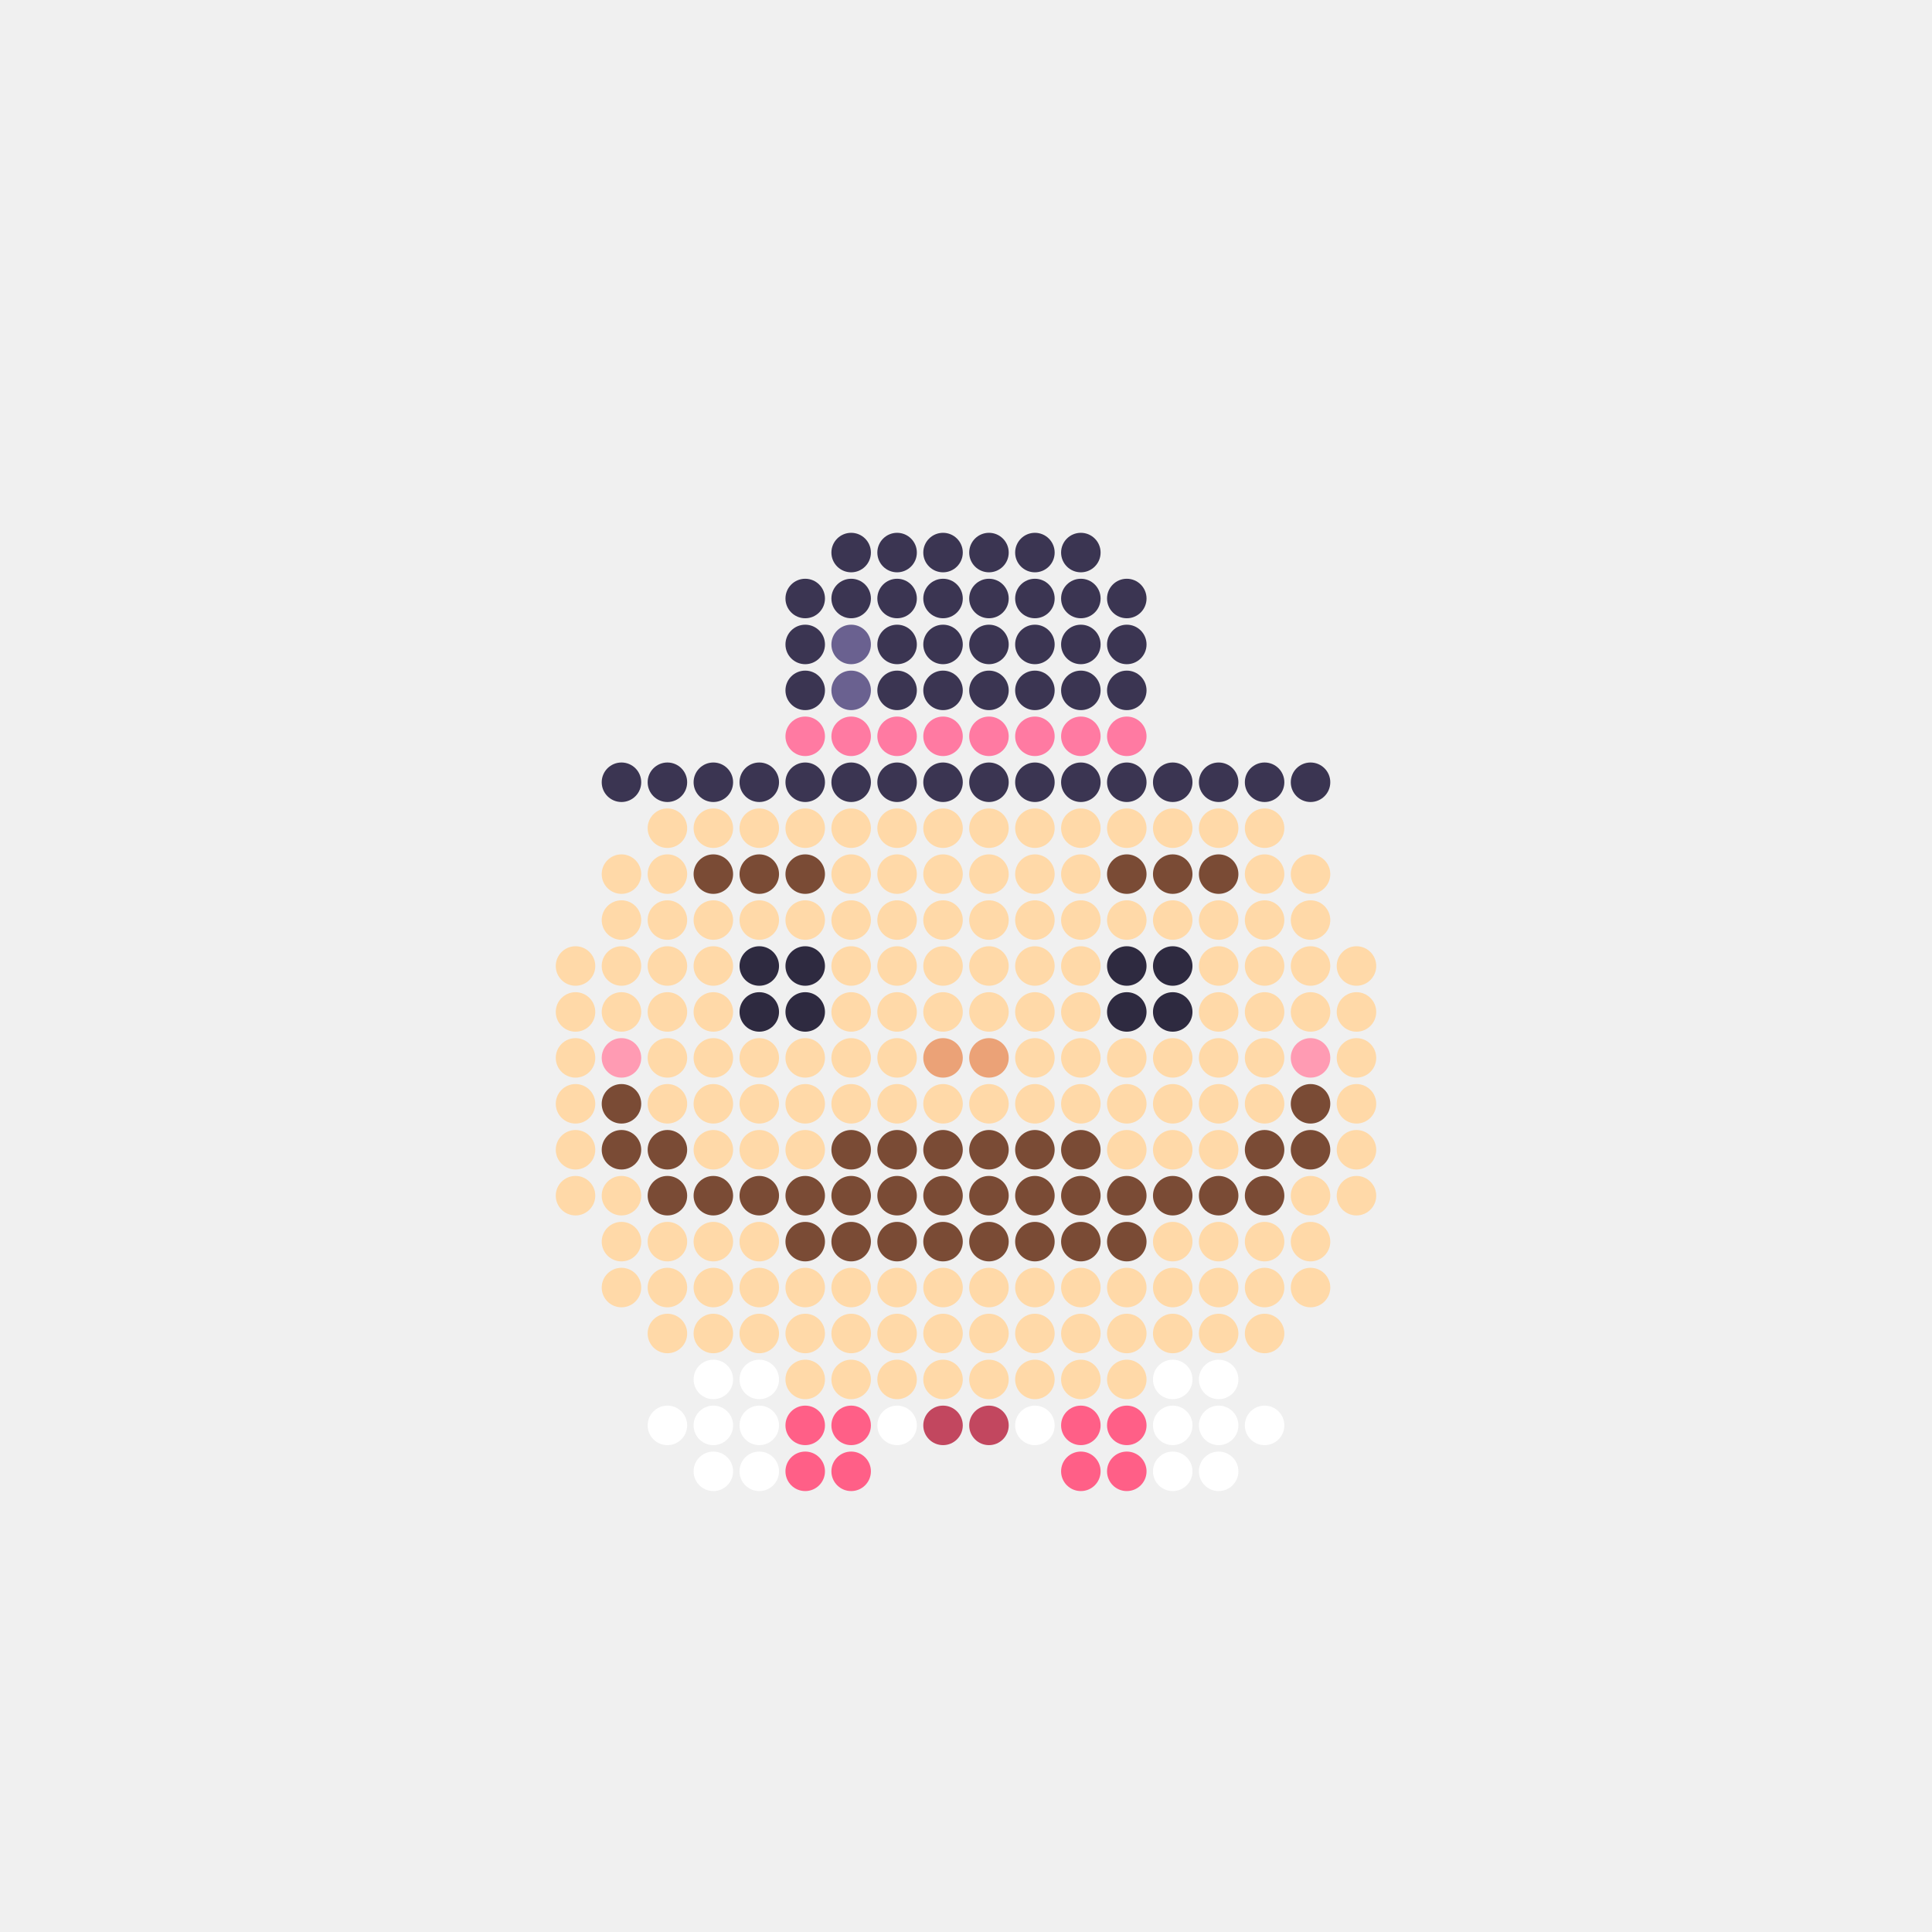
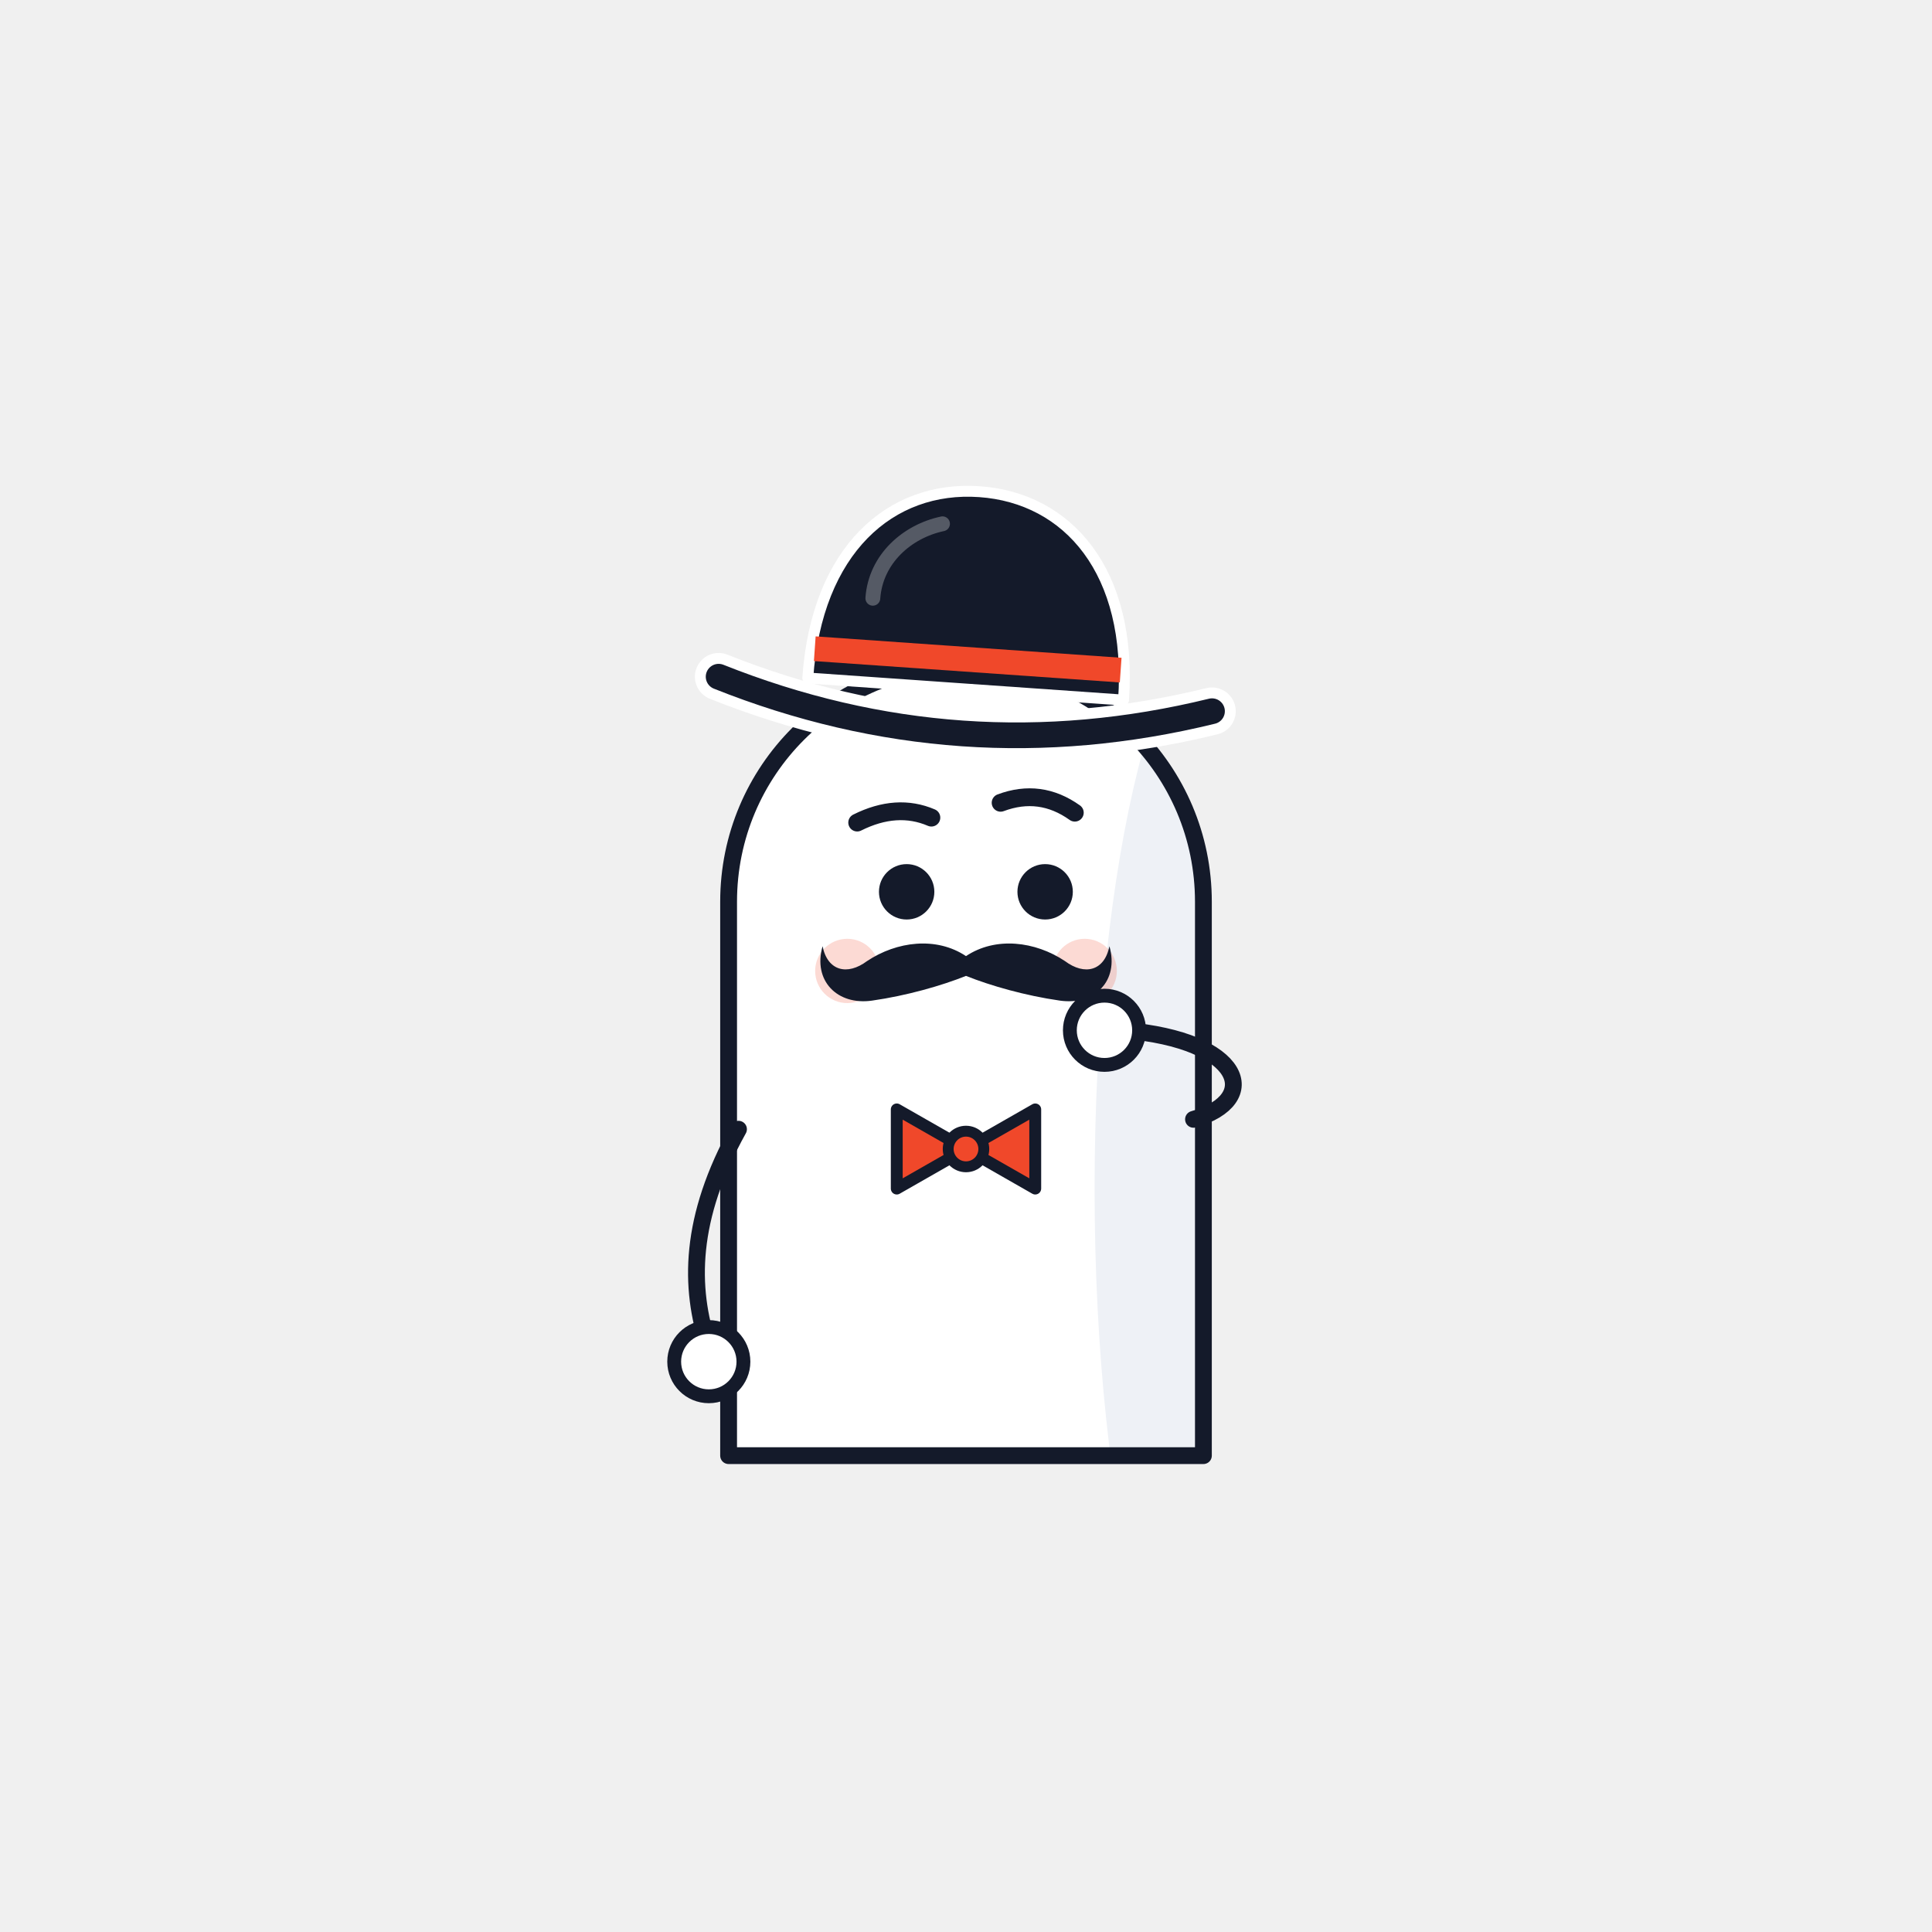
<svg xmlns="http://www.w3.org/2000/svg" viewBox="0 0 1024 1024">
-   <circle cx="451.13" cy="292.87" r="10.47" fill="#3b3552" />
-   <circle cx="475.48" cy="292.87" r="10.47" fill="#3b3552" />
-   <circle cx="499.83" cy="292.87" r="10.47" fill="#3b3552" />
-   <circle cx="524.17" cy="292.87" r="10.47" fill="#3b3552" />
-   <circle cx="548.52" cy="292.87" r="10.47" fill="#3b3552" />
-   <circle cx="572.87" cy="292.87" r="10.47" fill="#3b3552" />
-   <circle cx="426.78" cy="317.22" r="10.47" fill="#3b3552" />
-   <circle cx="451.13" cy="317.22" r="10.47" fill="#3b3552" />
-   <circle cx="475.48" cy="317.22" r="10.47" fill="#3b3552" />
-   <circle cx="499.83" cy="317.22" r="10.47" fill="#3b3552" />
-   <circle cx="524.17" cy="317.22" r="10.47" fill="#3b3552" />
-   <circle cx="548.52" cy="317.22" r="10.47" fill="#3b3552" />
-   <circle cx="572.87" cy="317.22" r="10.47" fill="#3b3552" />
-   <circle cx="597.22" cy="317.22" r="10.47" fill="#3b3552" />
-   <circle cx="426.78" cy="341.57" r="10.47" fill="#3b3552" />
-   <circle cx="451.13" cy="341.57" r="10.47" fill="#6a6190" />
-   <circle cx="475.48" cy="341.57" r="10.47" fill="#3b3552" />
-   <circle cx="499.83" cy="341.57" r="10.47" fill="#3b3552" />
-   <circle cx="524.17" cy="341.57" r="10.47" fill="#3b3552" />
-   <circle cx="548.52" cy="341.57" r="10.47" fill="#3b3552" />
-   <circle cx="572.87" cy="341.57" r="10.47" fill="#3b3552" />
-   <circle cx="597.22" cy="341.57" r="10.47" fill="#3b3552" />
-   <circle cx="426.78" cy="365.91" r="10.47" fill="#3b3552" />
-   <circle cx="451.13" cy="365.91" r="10.47" fill="#6a6190" />
-   <circle cx="475.48" cy="365.91" r="10.47" fill="#3b3552" />
-   <circle cx="499.83" cy="365.91" r="10.47" fill="#3b3552" />
-   <circle cx="524.17" cy="365.91" r="10.47" fill="#3b3552" />
-   <circle cx="548.52" cy="365.91" r="10.47" fill="#3b3552" />
-   <circle cx="572.87" cy="365.91" r="10.47" fill="#3b3552" />
-   <circle cx="597.22" cy="365.91" r="10.47" fill="#3b3552" />
-   <circle cx="426.78" cy="390.26" r="10.47" fill="#ff7aa2" />
-   <circle cx="451.13" cy="390.26" r="10.47" fill="#ff7aa2" />
-   <circle cx="475.48" cy="390.26" r="10.47" fill="#ff7aa2" />
-   <circle cx="499.83" cy="390.26" r="10.47" fill="#ff7aa2" />
-   <circle cx="524.17" cy="390.26" r="10.47" fill="#ff7aa2" />
-   <circle cx="548.52" cy="390.26" r="10.47" fill="#ff7aa2" />
-   <circle cx="572.87" cy="390.26" r="10.47" fill="#ff7aa2" />
-   <circle cx="597.22" cy="390.26" r="10.47" fill="#ff7aa2" />
-   <circle cx="329.39" cy="414.61" r="10.47" fill="#3b3552" />
-   <circle cx="353.74" cy="414.61" r="10.47" fill="#3b3552" />
-   <circle cx="378.09" cy="414.61" r="10.47" fill="#3b3552" />
-   <circle cx="402.43" cy="414.61" r="10.47" fill="#3b3552" />
-   <circle cx="426.78" cy="414.61" r="10.47" fill="#3b3552" />
-   <circle cx="451.13" cy="414.61" r="10.47" fill="#3b3552" />
-   <circle cx="475.48" cy="414.61" r="10.47" fill="#3b3552" />
-   <circle cx="499.83" cy="414.61" r="10.47" fill="#3b3552" />
-   <circle cx="524.17" cy="414.61" r="10.47" fill="#3b3552" />
-   <circle cx="548.52" cy="414.61" r="10.47" fill="#3b3552" />
-   <circle cx="572.87" cy="414.61" r="10.47" fill="#3b3552" />
-   <circle cx="597.22" cy="414.61" r="10.47" fill="#3b3552" />
-   <circle cx="621.57" cy="414.61" r="10.47" fill="#3b3552" />
-   <circle cx="645.91" cy="414.61" r="10.47" fill="#3b3552" />
-   <circle cx="670.26" cy="414.61" r="10.47" fill="#3b3552" />
-   <circle cx="694.61" cy="414.61" r="10.47" fill="#3b3552" />
-   <circle cx="353.74" cy="438.96" r="10.47" fill="#ffd9a8" />
-   <circle cx="378.09" cy="438.96" r="10.47" fill="#ffd9a8" />
-   <circle cx="402.43" cy="438.96" r="10.47" fill="#ffd9a8" />
-   <circle cx="426.78" cy="438.96" r="10.47" fill="#ffd9a8" />
-   <circle cx="451.13" cy="438.96" r="10.47" fill="#ffd9a8" />
-   <circle cx="475.48" cy="438.96" r="10.47" fill="#ffd9a8" />
-   <circle cx="499.83" cy="438.96" r="10.47" fill="#ffd9a8" />
-   <circle cx="524.17" cy="438.96" r="10.47" fill="#ffd9a8" />
-   <circle cx="548.52" cy="438.96" r="10.47" fill="#ffd9a8" />
-   <circle cx="572.87" cy="438.96" r="10.47" fill="#ffd9a8" />
-   <circle cx="597.22" cy="438.96" r="10.47" fill="#ffd9a8" />
-   <circle cx="621.57" cy="438.96" r="10.47" fill="#ffd9a8" />
-   <circle cx="645.91" cy="438.96" r="10.47" fill="#ffd9a8" />
-   <circle cx="670.26" cy="438.96" r="10.47" fill="#ffd9a8" />
-   <circle cx="329.39" cy="463.30" r="10.47" fill="#ffd9a8" />
-   <circle cx="353.74" cy="463.30" r="10.47" fill="#ffd9a8" />
-   <circle cx="378.09" cy="463.30" r="10.47" fill="#7a4b35" />
-   <circle cx="402.43" cy="463.30" r="10.47" fill="#7a4b35" />
-   <circle cx="426.78" cy="463.30" r="10.47" fill="#7a4b35" />
-   <circle cx="451.13" cy="463.30" r="10.47" fill="#ffd9a8" />
-   <circle cx="475.48" cy="463.30" r="10.47" fill="#ffd9a8" />
-   <circle cx="499.83" cy="463.30" r="10.47" fill="#ffd9a8" />
-   <circle cx="524.17" cy="463.30" r="10.47" fill="#ffd9a8" />
-   <circle cx="548.52" cy="463.30" r="10.47" fill="#ffd9a8" />
-   <circle cx="572.87" cy="463.30" r="10.47" fill="#ffd9a8" />
-   <circle cx="597.22" cy="463.30" r="10.47" fill="#7a4b35" />
-   <circle cx="621.57" cy="463.30" r="10.47" fill="#7a4b35" />
-   <circle cx="645.91" cy="463.30" r="10.47" fill="#7a4b35" />
-   <circle cx="670.26" cy="463.30" r="10.47" fill="#ffd9a8" />
-   <circle cx="694.61" cy="463.30" r="10.47" fill="#ffd9a8" />
-   <circle cx="329.39" cy="487.65" r="10.47" fill="#ffd9a8" />
-   <circle cx="353.74" cy="487.65" r="10.47" fill="#ffd9a8" />
-   <circle cx="378.09" cy="487.65" r="10.47" fill="#ffd9a8" />
-   <circle cx="402.43" cy="487.65" r="10.47" fill="#ffd9a8" />
-   <circle cx="426.78" cy="487.65" r="10.47" fill="#ffd9a8" />
-   <circle cx="451.13" cy="487.65" r="10.47" fill="#ffd9a8" />
-   <circle cx="475.48" cy="487.65" r="10.47" fill="#ffd9a8" />
-   <circle cx="499.83" cy="487.65" r="10.47" fill="#ffd9a8" />
-   <circle cx="524.17" cy="487.65" r="10.47" fill="#ffd9a8" />
-   <circle cx="548.52" cy="487.65" r="10.47" fill="#ffd9a8" />
-   <circle cx="572.87" cy="487.65" r="10.47" fill="#ffd9a8" />
-   <circle cx="597.22" cy="487.65" r="10.47" fill="#ffd9a8" />
-   <circle cx="621.57" cy="487.65" r="10.47" fill="#ffd9a8" />
-   <circle cx="645.91" cy="487.65" r="10.47" fill="#ffd9a8" />
-   <circle cx="670.26" cy="487.65" r="10.47" fill="#ffd9a8" />
-   <circle cx="694.61" cy="487.65" r="10.47" fill="#ffd9a8" />
-   <circle cx="305.04" cy="512.00" r="10.47" fill="#ffd9a8" />
-   <circle cx="329.39" cy="512.00" r="10.47" fill="#ffd9a8" />
-   <circle cx="353.74" cy="512.00" r="10.47" fill="#ffd9a8" />
-   <circle cx="378.09" cy="512.00" r="10.47" fill="#ffd9a8" />
-   <circle cx="402.43" cy="512.00" r="10.47" fill="#2e2a40" />
-   <circle cx="426.78" cy="512.00" r="10.47" fill="#2e2a40" />
-   <circle cx="451.13" cy="512.00" r="10.47" fill="#ffd9a8" />
-   <circle cx="475.48" cy="512.00" r="10.47" fill="#ffd9a8" />
-   <circle cx="499.83" cy="512.00" r="10.47" fill="#ffd9a8" />
-   <circle cx="524.17" cy="512.00" r="10.47" fill="#ffd9a8" />
-   <circle cx="548.52" cy="512.00" r="10.47" fill="#ffd9a8" />
-   <circle cx="572.87" cy="512.00" r="10.47" fill="#ffd9a8" />
-   <circle cx="597.22" cy="512.00" r="10.47" fill="#2e2a40" />
-   <circle cx="621.57" cy="512.00" r="10.47" fill="#2e2a40" />
-   <circle cx="645.91" cy="512.00" r="10.47" fill="#ffd9a8" />
-   <circle cx="670.26" cy="512.00" r="10.47" fill="#ffd9a8" />
-   <circle cx="694.61" cy="512.00" r="10.47" fill="#ffd9a8" />
-   <circle cx="718.96" cy="512.00" r="10.47" fill="#ffd9a8" />
-   <circle cx="305.04" cy="536.35" r="10.47" fill="#ffd9a8" />
-   <circle cx="329.39" cy="536.35" r="10.47" fill="#ffd9a8" />
-   <circle cx="353.74" cy="536.35" r="10.47" fill="#ffd9a8" />
-   <circle cx="378.09" cy="536.35" r="10.47" fill="#ffd9a8" />
-   <circle cx="402.43" cy="536.35" r="10.47" fill="#2e2a40" />
-   <circle cx="426.78" cy="536.35" r="10.47" fill="#2e2a40" />
-   <circle cx="451.13" cy="536.35" r="10.47" fill="#ffd9a8" />
-   <circle cx="475.48" cy="536.35" r="10.47" fill="#ffd9a8" />
-   <circle cx="499.83" cy="536.35" r="10.47" fill="#ffd9a8" />
-   <circle cx="524.17" cy="536.35" r="10.47" fill="#ffd9a8" />
-   <circle cx="548.52" cy="536.35" r="10.47" fill="#ffd9a8" />
-   <circle cx="572.87" cy="536.35" r="10.47" fill="#ffd9a8" />
-   <circle cx="597.22" cy="536.35" r="10.47" fill="#2e2a40" />
-   <circle cx="621.57" cy="536.35" r="10.47" fill="#2e2a40" />
-   <circle cx="645.91" cy="536.35" r="10.47" fill="#ffd9a8" />
-   <circle cx="670.26" cy="536.35" r="10.47" fill="#ffd9a8" />
-   <circle cx="694.61" cy="536.35" r="10.47" fill="#ffd9a8" />
-   <circle cx="718.96" cy="536.35" r="10.47" fill="#ffd9a8" />
-   <circle cx="305.04" cy="560.70" r="10.47" fill="#ffd9a8" />
-   <circle cx="329.39" cy="560.70" r="10.47" fill="#ff9bb3" />
-   <circle cx="353.74" cy="560.70" r="10.47" fill="#ffd9a8" />
-   <circle cx="378.09" cy="560.70" r="10.47" fill="#ffd9a8" />
-   <circle cx="402.43" cy="560.70" r="10.47" fill="#ffd9a8" />
-   <circle cx="426.78" cy="560.70" r="10.47" fill="#ffd9a8" />
-   <circle cx="451.13" cy="560.70" r="10.47" fill="#ffd9a8" />
-   <circle cx="475.48" cy="560.70" r="10.47" fill="#ffd9a8" />
-   <circle cx="499.83" cy="560.70" r="10.47" fill="#eba277" />
-   <circle cx="524.17" cy="560.70" r="10.47" fill="#eba277" />
-   <circle cx="548.52" cy="560.70" r="10.47" fill="#ffd9a8" />
-   <circle cx="572.87" cy="560.70" r="10.47" fill="#ffd9a8" />
-   <circle cx="597.22" cy="560.70" r="10.47" fill="#ffd9a8" />
-   <circle cx="621.57" cy="560.70" r="10.47" fill="#ffd9a8" />
-   <circle cx="645.91" cy="560.70" r="10.47" fill="#ffd9a8" />
-   <circle cx="670.26" cy="560.70" r="10.47" fill="#ffd9a8" />
-   <circle cx="694.61" cy="560.70" r="10.47" fill="#ff9bb3" />
-   <circle cx="718.96" cy="560.70" r="10.47" fill="#ffd9a8" />
-   <circle cx="305.04" cy="585.04" r="10.47" fill="#ffd9a8" />
-   <circle cx="329.39" cy="585.04" r="10.47" fill="#7a4b35" />
-   <circle cx="353.74" cy="585.04" r="10.47" fill="#ffd9a8" />
-   <circle cx="378.09" cy="585.04" r="10.47" fill="#ffd9a8" />
-   <circle cx="402.43" cy="585.04" r="10.47" fill="#ffd9a8" />
-   <circle cx="426.78" cy="585.04" r="10.47" fill="#ffd9a8" />
-   <circle cx="451.13" cy="585.04" r="10.47" fill="#ffd9a8" />
-   <circle cx="475.48" cy="585.04" r="10.47" fill="#ffd9a8" />
-   <circle cx="499.83" cy="585.04" r="10.47" fill="#ffd9a8" />
-   <circle cx="524.17" cy="585.04" r="10.47" fill="#ffd9a8" />
-   <circle cx="548.52" cy="585.04" r="10.47" fill="#ffd9a8" />
-   <circle cx="572.87" cy="585.04" r="10.47" fill="#ffd9a8" />
-   <circle cx="597.22" cy="585.04" r="10.47" fill="#ffd9a8" />
-   <circle cx="621.57" cy="585.04" r="10.47" fill="#ffd9a8" />
-   <circle cx="645.91" cy="585.04" r="10.47" fill="#ffd9a8" />
-   <circle cx="670.26" cy="585.04" r="10.47" fill="#ffd9a8" />
-   <circle cx="694.61" cy="585.04" r="10.47" fill="#7a4b35" />
-   <circle cx="718.96" cy="585.04" r="10.47" fill="#ffd9a8" />
-   <circle cx="305.04" cy="609.39" r="10.47" fill="#ffd9a8" />
-   <circle cx="329.39" cy="609.39" r="10.47" fill="#7a4b35" />
-   <circle cx="353.74" cy="609.39" r="10.47" fill="#7a4b35" />
-   <circle cx="378.09" cy="609.39" r="10.47" fill="#ffd9a8" />
-   <circle cx="402.43" cy="609.39" r="10.47" fill="#ffd9a8" />
-   <circle cx="426.78" cy="609.39" r="10.47" fill="#ffd9a8" />
-   <circle cx="451.13" cy="609.39" r="10.47" fill="#7a4b35" />
-   <circle cx="475.48" cy="609.39" r="10.47" fill="#7a4b35" />
-   <circle cx="499.83" cy="609.39" r="10.47" fill="#7a4b35" />
-   <circle cx="524.17" cy="609.39" r="10.47" fill="#7a4b35" />
-   <circle cx="548.52" cy="609.39" r="10.47" fill="#7a4b35" />
-   <circle cx="572.87" cy="609.39" r="10.47" fill="#7a4b35" />
-   <circle cx="597.22" cy="609.39" r="10.47" fill="#ffd9a8" />
-   <circle cx="621.57" cy="609.39" r="10.47" fill="#ffd9a8" />
-   <circle cx="645.91" cy="609.39" r="10.47" fill="#ffd9a8" />
-   <circle cx="670.26" cy="609.39" r="10.47" fill="#7a4b35" />
-   <circle cx="694.61" cy="609.39" r="10.47" fill="#7a4b35" />
-   <circle cx="718.96" cy="609.39" r="10.47" fill="#ffd9a8" />
-   <circle cx="305.04" cy="633.74" r="10.47" fill="#ffd9a8" />
-   <circle cx="329.39" cy="633.74" r="10.47" fill="#ffd9a8" />
-   <circle cx="353.74" cy="633.74" r="10.47" fill="#7a4b35" />
-   <circle cx="378.09" cy="633.74" r="10.47" fill="#7a4b35" />
-   <circle cx="402.43" cy="633.74" r="10.47" fill="#7a4b35" />
-   <circle cx="426.78" cy="633.74" r="10.47" fill="#7a4b35" />
-   <circle cx="451.13" cy="633.74" r="10.47" fill="#7a4b35" />
-   <circle cx="475.48" cy="633.74" r="10.47" fill="#7a4b35" />
-   <circle cx="499.83" cy="633.74" r="10.47" fill="#7a4b35" />
-   <circle cx="524.17" cy="633.74" r="10.47" fill="#7a4b35" />
-   <circle cx="548.52" cy="633.74" r="10.47" fill="#7a4b35" />
-   <circle cx="572.87" cy="633.74" r="10.47" fill="#7a4b35" />
-   <circle cx="597.22" cy="633.74" r="10.47" fill="#7a4b35" />
-   <circle cx="621.57" cy="633.74" r="10.47" fill="#7a4b35" />
-   <circle cx="645.91" cy="633.74" r="10.47" fill="#7a4b35" />
-   <circle cx="670.26" cy="633.74" r="10.47" fill="#7a4b35" />
-   <circle cx="694.61" cy="633.74" r="10.47" fill="#ffd9a8" />
-   <circle cx="718.96" cy="633.74" r="10.47" fill="#ffd9a8" />
-   <circle cx="329.39" cy="658.09" r="10.47" fill="#ffd9a8" />
-   <circle cx="353.74" cy="658.09" r="10.47" fill="#ffd9a8" />
-   <circle cx="378.09" cy="658.09" r="10.47" fill="#ffd9a8" />
-   <circle cx="402.43" cy="658.09" r="10.47" fill="#ffd9a8" />
-   <circle cx="426.78" cy="658.09" r="10.47" fill="#7a4b35" />
-   <circle cx="451.13" cy="658.09" r="10.47" fill="#7a4b35" />
-   <circle cx="475.48" cy="658.09" r="10.47" fill="#7a4b35" />
-   <circle cx="499.83" cy="658.09" r="10.47" fill="#7a4b35" />
-   <circle cx="524.17" cy="658.09" r="10.47" fill="#7a4b35" />
-   <circle cx="548.52" cy="658.09" r="10.47" fill="#7a4b35" />
-   <circle cx="572.87" cy="658.09" r="10.47" fill="#7a4b35" />
-   <circle cx="597.22" cy="658.09" r="10.47" fill="#7a4b35" />
-   <circle cx="621.57" cy="658.09" r="10.47" fill="#ffd9a8" />
-   <circle cx="645.91" cy="658.09" r="10.47" fill="#ffd9a8" />
-   <circle cx="670.26" cy="658.09" r="10.47" fill="#ffd9a8" />
-   <circle cx="694.61" cy="658.09" r="10.47" fill="#ffd9a8" />
-   <circle cx="329.39" cy="682.43" r="10.47" fill="#ffd9a8" />
-   <circle cx="353.74" cy="682.43" r="10.47" fill="#ffd9a8" />
-   <circle cx="378.09" cy="682.43" r="10.47" fill="#ffd9a8" />
-   <circle cx="402.43" cy="682.43" r="10.47" fill="#ffd9a8" />
-   <circle cx="426.78" cy="682.43" r="10.47" fill="#ffd9a8" />
-   <circle cx="451.13" cy="682.43" r="10.47" fill="#ffd9a8" />
-   <circle cx="475.48" cy="682.43" r="10.47" fill="#ffd9a8" />
-   <circle cx="499.83" cy="682.43" r="10.47" fill="#ffd9a8" />
-   <circle cx="524.17" cy="682.43" r="10.47" fill="#ffd9a8" />
-   <circle cx="548.52" cy="682.43" r="10.47" fill="#ffd9a8" />
-   <circle cx="572.87" cy="682.43" r="10.47" fill="#ffd9a8" />
-   <circle cx="597.22" cy="682.43" r="10.47" fill="#ffd9a8" />
-   <circle cx="621.57" cy="682.43" r="10.47" fill="#ffd9a8" />
-   <circle cx="645.91" cy="682.43" r="10.47" fill="#ffd9a8" />
-   <circle cx="670.26" cy="682.43" r="10.47" fill="#ffd9a8" />
-   <circle cx="694.61" cy="682.43" r="10.47" fill="#ffd9a8" />
-   <circle cx="353.74" cy="706.78" r="10.47" fill="#ffd9a8" />
-   <circle cx="378.09" cy="706.78" r="10.47" fill="#ffd9a8" />
-   <circle cx="402.43" cy="706.78" r="10.47" fill="#ffd9a8" />
-   <circle cx="426.78" cy="706.78" r="10.47" fill="#ffd9a8" />
-   <circle cx="451.13" cy="706.78" r="10.47" fill="#ffd9a8" />
-   <circle cx="475.48" cy="706.78" r="10.47" fill="#ffd9a8" />
-   <circle cx="499.83" cy="706.78" r="10.47" fill="#ffd9a8" />
-   <circle cx="524.17" cy="706.78" r="10.47" fill="#ffd9a8" />
-   <circle cx="548.52" cy="706.78" r="10.47" fill="#ffd9a8" />
-   <circle cx="572.87" cy="706.78" r="10.47" fill="#ffd9a8" />
-   <circle cx="597.22" cy="706.78" r="10.47" fill="#ffd9a8" />
-   <circle cx="621.57" cy="706.78" r="10.47" fill="#ffd9a8" />
-   <circle cx="645.91" cy="706.78" r="10.47" fill="#ffd9a8" />
-   <circle cx="670.26" cy="706.78" r="10.47" fill="#ffd9a8" />
-   <circle cx="378.09" cy="731.13" r="10.47" fill="#ffffff" />
-   <circle cx="402.43" cy="731.13" r="10.47" fill="#ffffff" />
-   <circle cx="426.78" cy="731.13" r="10.47" fill="#ffd9a8" />
-   <circle cx="451.13" cy="731.13" r="10.47" fill="#ffd9a8" />
-   <circle cx="475.48" cy="731.13" r="10.47" fill="#ffd9a8" />
-   <circle cx="499.83" cy="731.13" r="10.47" fill="#ffd9a8" />
-   <circle cx="524.17" cy="731.13" r="10.47" fill="#ffd9a8" />
-   <circle cx="548.52" cy="731.13" r="10.47" fill="#ffd9a8" />
-   <circle cx="572.87" cy="731.13" r="10.47" fill="#ffd9a8" />
-   <circle cx="597.22" cy="731.13" r="10.47" fill="#ffd9a8" />
-   <circle cx="621.57" cy="731.13" r="10.47" fill="#ffffff" />
-   <circle cx="645.91" cy="731.13" r="10.47" fill="#ffffff" />
-   <circle cx="353.74" cy="755.48" r="10.47" fill="#ffffff" />
-   <circle cx="378.09" cy="755.48" r="10.47" fill="#ffffff" />
-   <circle cx="402.43" cy="755.48" r="10.47" fill="#ffffff" />
-   <circle cx="426.78" cy="755.48" r="10.47" fill="#ff5f87" />
-   <circle cx="451.13" cy="755.48" r="10.47" fill="#ff5f87" />
-   <circle cx="475.48" cy="755.48" r="10.47" fill="#ffffff" />
-   <circle cx="499.83" cy="755.48" r="10.47" fill="#c2475f" />
-   <circle cx="524.17" cy="755.48" r="10.47" fill="#c2475f" />
-   <circle cx="548.52" cy="755.48" r="10.47" fill="#ffffff" />
-   <circle cx="572.87" cy="755.48" r="10.47" fill="#ff5f87" />
-   <circle cx="597.22" cy="755.48" r="10.47" fill="#ff5f87" />
-   <circle cx="621.57" cy="755.48" r="10.47" fill="#ffffff" />
-   <circle cx="645.91" cy="755.48" r="10.47" fill="#ffffff" />
-   <circle cx="670.26" cy="755.48" r="10.47" fill="#ffffff" />
-   <circle cx="378.09" cy="779.83" r="10.47" fill="#ffffff" />
-   <circle cx="402.43" cy="779.83" r="10.47" fill="#ffffff" />
-   <circle cx="426.78" cy="779.83" r="10.47" fill="#ff5f87" />
-   <circle cx="451.13" cy="779.83" r="10.47" fill="#ff5f87" />
-   <circle cx="572.87" cy="779.83" r="10.47" fill="#ff5f87" />
-   <circle cx="597.22" cy="779.83" r="10.47" fill="#ff5f87" />
-   <circle cx="621.57" cy="779.83" r="10.47" fill="#ffffff" />
-   <circle cx="645.91" cy="779.83" r="10.47" fill="#ffffff" />
+   <svg x="323" y="242" width="378" height="540" viewBox="28 30 144 206">
+     <defs>
+       <clipPath id="ch5c">
+         <path d="M52 232V120a48 48 0 0 1 96 0V232Z" />
+       </clipPath>
+     </defs>
+     <g class="body">
+       <path d="M52 232V120a48 48 0 0 1 96 0V232Z" fill="#fff" />
+       <g clip-path="url(#ch5c)">
+         <ellipse cx="156" cy="178" rx="30" ry="120" fill="#EEF1F6" />
+       </g>
+       <path d="M52 232V120a48 48 0 0 1 96 0V232Z" fill="none" stroke="#141A2A" stroke-width="3.4" stroke-linejoin="round" />
+       <circle cx="76" cy="134" r="6.5" fill="#F0482A" opacity=".2" />
+       <circle cx="124" cy="134" r="6.5" fill="#F0482A" opacity=".2" />
+       <g class="eyes">
+         <circle cx="88" cy="118" r="5.6" fill="#141A2A" />
+         <circle cx="116" cy="118" r="5.6" fill="#141A2A" />
+       </g>
+       <path d="M78 104q8 -4 15 -1M107 100q8 -3 15 2" stroke="#141A2A" stroke-width="3.6" fill="none" stroke-linecap="round" />
+       <path d="M100 131C94 127 86 128 80 132C76 135 72 134 71 129C69 136 74 141 81 140C88 139 95 137 100 135C105 137 112 139 119 140C126 141 131 136 129 129C128 134 124 135 120 132C114 128 106 127 100 131Z" fill="#141A2A" />
+       <path d="M100 170L86 162V178ZM100 170L114 162V178Z" fill="#F0482A" stroke="#141A2A" stroke-width="2.4" stroke-linejoin="round" />
+       <circle cx="100" cy="170" r="3.6" fill="#F0482A" stroke="#141A2A" stroke-width="2.2" />
+       <path d="M54 166C44 184 44 198 48 210" stroke="#141A2A" stroke-width="3.4" fill="none" stroke-linecap="round" />
+       <circle cx="48" cy="213" r="7" fill="#fff" stroke="#141A2A" stroke-width="2.8" />
+       <path d="M146 164C160 160 156 148 132 146" stroke="#141A2A" stroke-width="3.4" fill="none" stroke-linecap="round" />
+       <circle cx="128" cy="146" r="7" fill="#fff" stroke="#141A2A" stroke-width="2.8" />
+       <g class="hat">
+         <g transform="rotate(4 100 76)">
+           <path d="M50 78Q100 94 150 78" stroke="#fff" stroke-width="9.6" fill="none" stroke-linecap="round" />
+           <path d="M68 77C68 51 82 37 100 37C118 37 132 51 132 77Z" fill="#141A2A" stroke="#fff" stroke-width="2.2" stroke-linejoin="round" />
+           <path d="M69 71H131" stroke="#F0482A" stroke-width="5" />
+           <path d="M50 78Q100 94 150 78" stroke="#141A2A" stroke-width="5.2" fill="none" stroke-linecap="round" />
+           <path d="M80 60C80 52 86 46 93 44" stroke="rgba(255,255,255,.28)" stroke-width="3" fill="none" stroke-linecap="round" />
+         </g>
+       </g>
+     </g>
+   </svg>
</svg>
